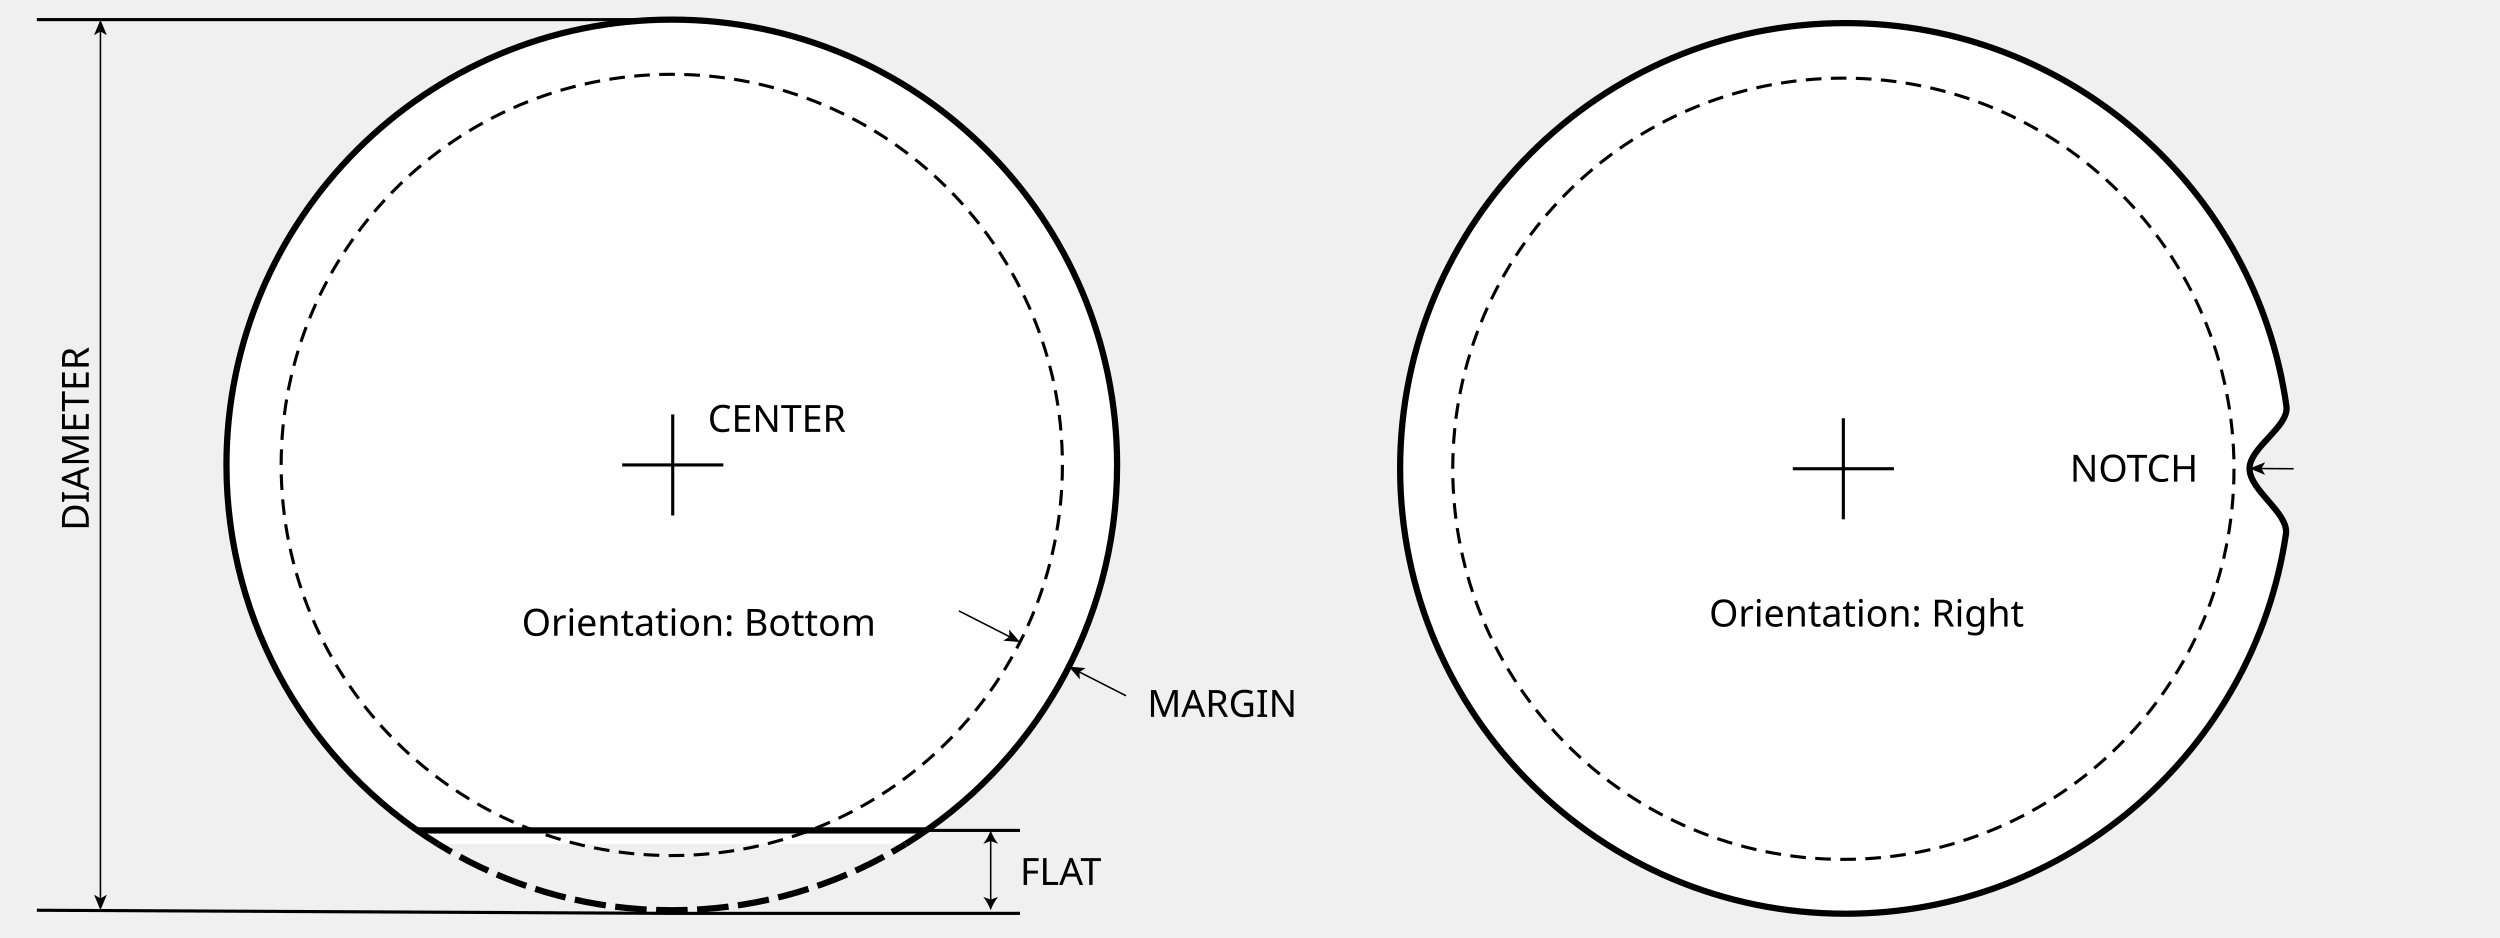
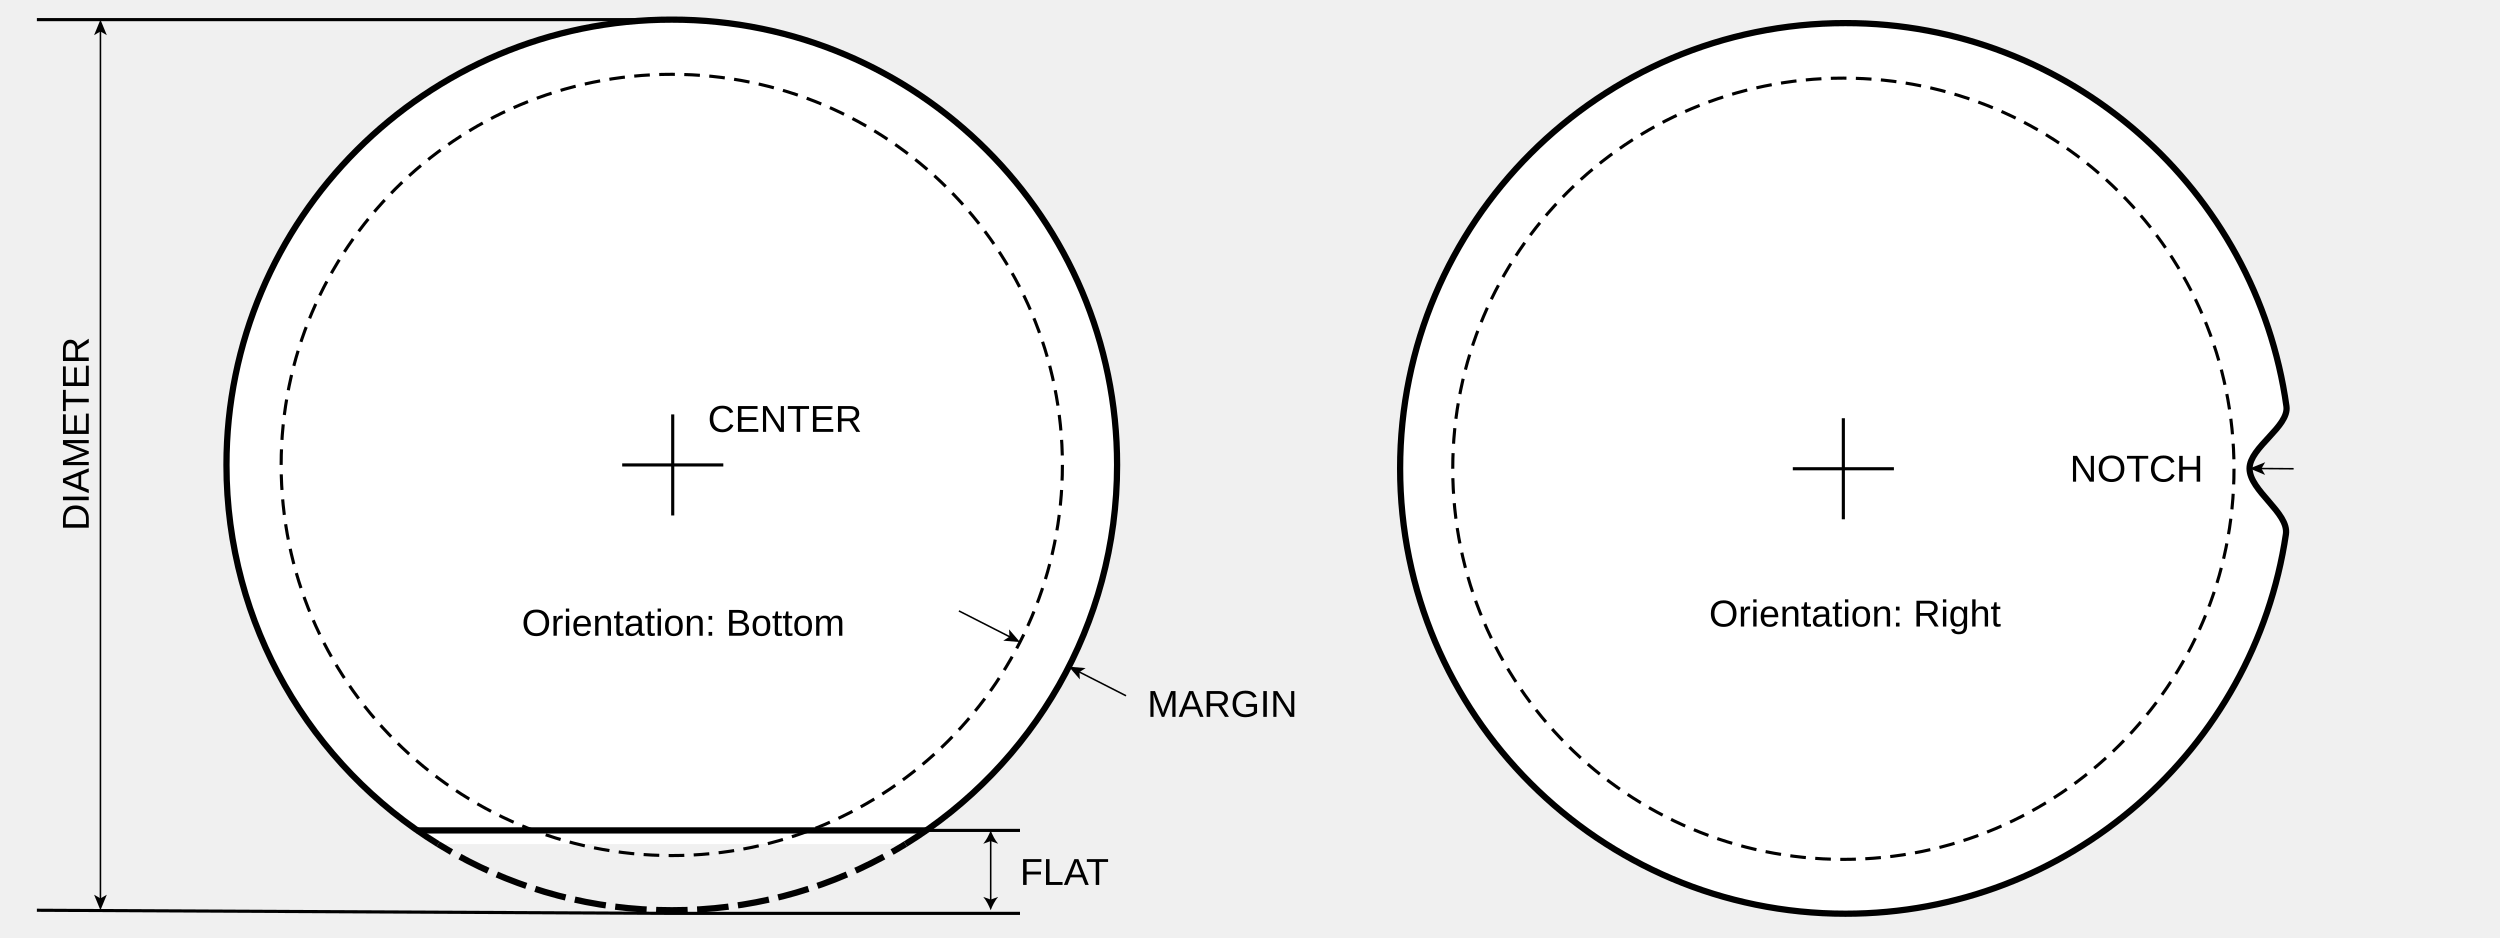
<svg xmlns="http://www.w3.org/2000/svg" version="1.1" id="flatnotch" x="0px" y="0px" viewBox="0 0 800 300" style="enable-background:new 0 0 800 300;" xml:space="preserve">
  <style type="text/css">
	.st0{fill:#FFFFFF;stroke:#000000;stroke-width:2;stroke-miterlimit:10;}
	.st1{fill:none;stroke:#000000;stroke-miterlimit:10;stroke-dasharray:5.009,3.006;}
	.st2{fill:none;stroke:#000000;stroke-width:2;stroke-miterlimit:10;}
	.st3{fill:none;stroke:#000000;stroke-width:2;stroke-miterlimit:10;stroke-dasharray:10.098,3.029;}
	.st4{fill:none;stroke:#000000;stroke-miterlimit:10;}
	.st5{fill:#FFFFFF;stroke:#000000;stroke-miterlimit:10;}
	.st6{fill:none;}
	.st7{fill:none;stroke:#000000;stroke-width:0.5;stroke-miterlimit:10;}
- 	.st8{font-family:'ArialMT';}
+ 	.st8{font-family:'Arial';}
	.st9{font-size:12px;}
	.st10{fill:#FFFFFF;}
</style>
  <path class="st0" d="M140.2,270.11c-40.64-25.1-67.73-70.05-67.73-121.33c0-78.7,63.8-142.5,142.5-142.5s142.5,63.8,142.5,142.5  c0,51.27-27.08,96.22-67.71,121.32" />
  <g>
    <circle class="st1" cx="214.97" cy="148.78" r="125" />
  </g>
  <g>
    <g>
      <path class="st2" d="M289.76,270.1c-1.42,0.87-2.85,1.73-4.3,2.55" />
      <path class="st3" d="M282.82,274.12c-20.17,10.94-43.29,17.16-67.85,17.16c-25.09,0-48.67-6.49-69.15-17.87" />
      <path class="st2" d="M144.48,272.66c-1.45-0.83-2.88-1.68-4.3-2.55" />
    </g>
  </g>
  <line class="st2" x1="133.36" y1="265.73" x2="296.67" y2="265.73" />
  <line class="st4" x1="199.1" y1="148.78" x2="231.46" y2="148.78" />
  <line class="st4" x1="215.27" y1="164.95" x2="215.27" y2="132.61" />
  <line class="st4" x1="214.97" y1="6.28" x2="11.8" y2="6.28" />
  <polyline class="st5" points="11.8,291.28 214.96,292.28 326.4,292.28 " />
  <g>
    <line class="st6" x1="32.14" y1="6.28" x2="32.14" y2="291.28" />
    <g>
      <line class="st7" x1="32.14" y1="9.81" x2="32.14" y2="287.75" />
      <g>
        <polygon points="32.14,6.28 30.11,11.25 32.14,10.07 34.18,11.25    " />
      </g>
      <g>
        <polygon points="32.14,291.28 30.11,286.31 32.14,287.49 34.18,286.31    " />
      </g>
    </g>
  </g>
  <text transform="matrix(6.123234e-17 -1 1 6.123234e-17 28.4034 169.833)" class="st8 st9">DIAMETER</text>
  <line class="st4" x1="295.8" y1="265.73" x2="326.4" y2="265.73" />
  <g>
    <line class="st6" x1="317.02" y1="265.73" x2="317.02" y2="291.28" />
    <g>
      <line class="st7" x1="317.02" y1="268.74" x2="317.02" y2="288.26" />
      <g>
        <path d="M317.02,265.73c-0.53,1.42-1.43,3.18-2.38,4.27l2.38-0.86l2.38,0.86C318.45,268.91,317.54,267.15,317.02,265.73z" />
      </g>
      <g>
        <path d="M317.02,291.28c-0.53-1.42-1.43-3.18-2.38-4.27l2.38,0.86l2.38-0.86C318.45,288.1,317.54,289.86,317.02,291.28z" />
      </g>
    </g>
  </g>
  <text transform="matrix(1 0 0 1 326.4094 283.171)" class="st8 st9">FLAT</text>
  <g>
    <line class="st6" x1="326.4" y1="205.47" x2="306.85" y2="195.49" />
    <g>
      <line class="st7" x1="323.27" y1="203.86" x2="306.85" y2="195.49" />
      <g>
        <polygon points="326.4,205.47 322.9,201.4 323.02,203.74 321.05,205.02    " />
      </g>
    </g>
  </g>
  <g>
    <line class="st6" x1="342.04" y1="213.34" x2="360.33" y2="222.65" />
    <g>
      <line class="st7" x1="345.2" y1="214.94" x2="360.33" y2="222.65" />
      <g>
        <polygon points="342.04,213.34 345.55,217.41 345.42,215.06 347.4,213.79    " />
      </g>
    </g>
  </g>
  <text transform="matrix(1 0 0 1 367.1484 229.3884)" class="st8 st9">MARGIN</text>
  <text transform="matrix(1 0 0 1 226.4967 138.195)" class="st8 st9">CENTER</text>
  <path class="st0" d="M590.54,7.39c71.95,0,131.45,53.33,141.12,122.62c0.91,6.5-11.8,13.16-11.8,19.9  c0,7.16,12.65,14.17,11.63,21.05c-10.18,68.71-69.41,121.43-140.95,121.43c-78.7,0-142.5-63.8-142.5-142.5S511.84,7.39,590.54,7.39z  " />
  <g>
    <line class="st10" x1="719.87" y1="149.91" x2="733.96" y2="150" />
    <g>
      <line class="st7" x1="723.4" y1="149.93" x2="733.96" y2="150" />
      <g>
        <polygon points="719.87,149.91 724.83,151.98 723.66,149.94 724.86,147.91    " />
      </g>
    </g>
  </g>
  <text transform="matrix(1 0 0 1 662.3658 154.1271)" class="st8 st9">NOTCH</text>
  <line class="st4" x1="573.7" y1="150" x2="606.05" y2="150" />
  <line class="st4" x1="589.87" y1="166.17" x2="589.87" y2="133.83" />
  <g>
    <circle class="st1" cx="589.88" cy="150" r="125" />
  </g>
  <text transform="matrix(1 0 0 1 546.9138 200.4802)" class="st8 st9">Orientation: Right</text>
  <text transform="matrix(1 0 0 1 166.9573 203.4352)" class="st8 st9">Orientation: Bottom</text>
</svg>
